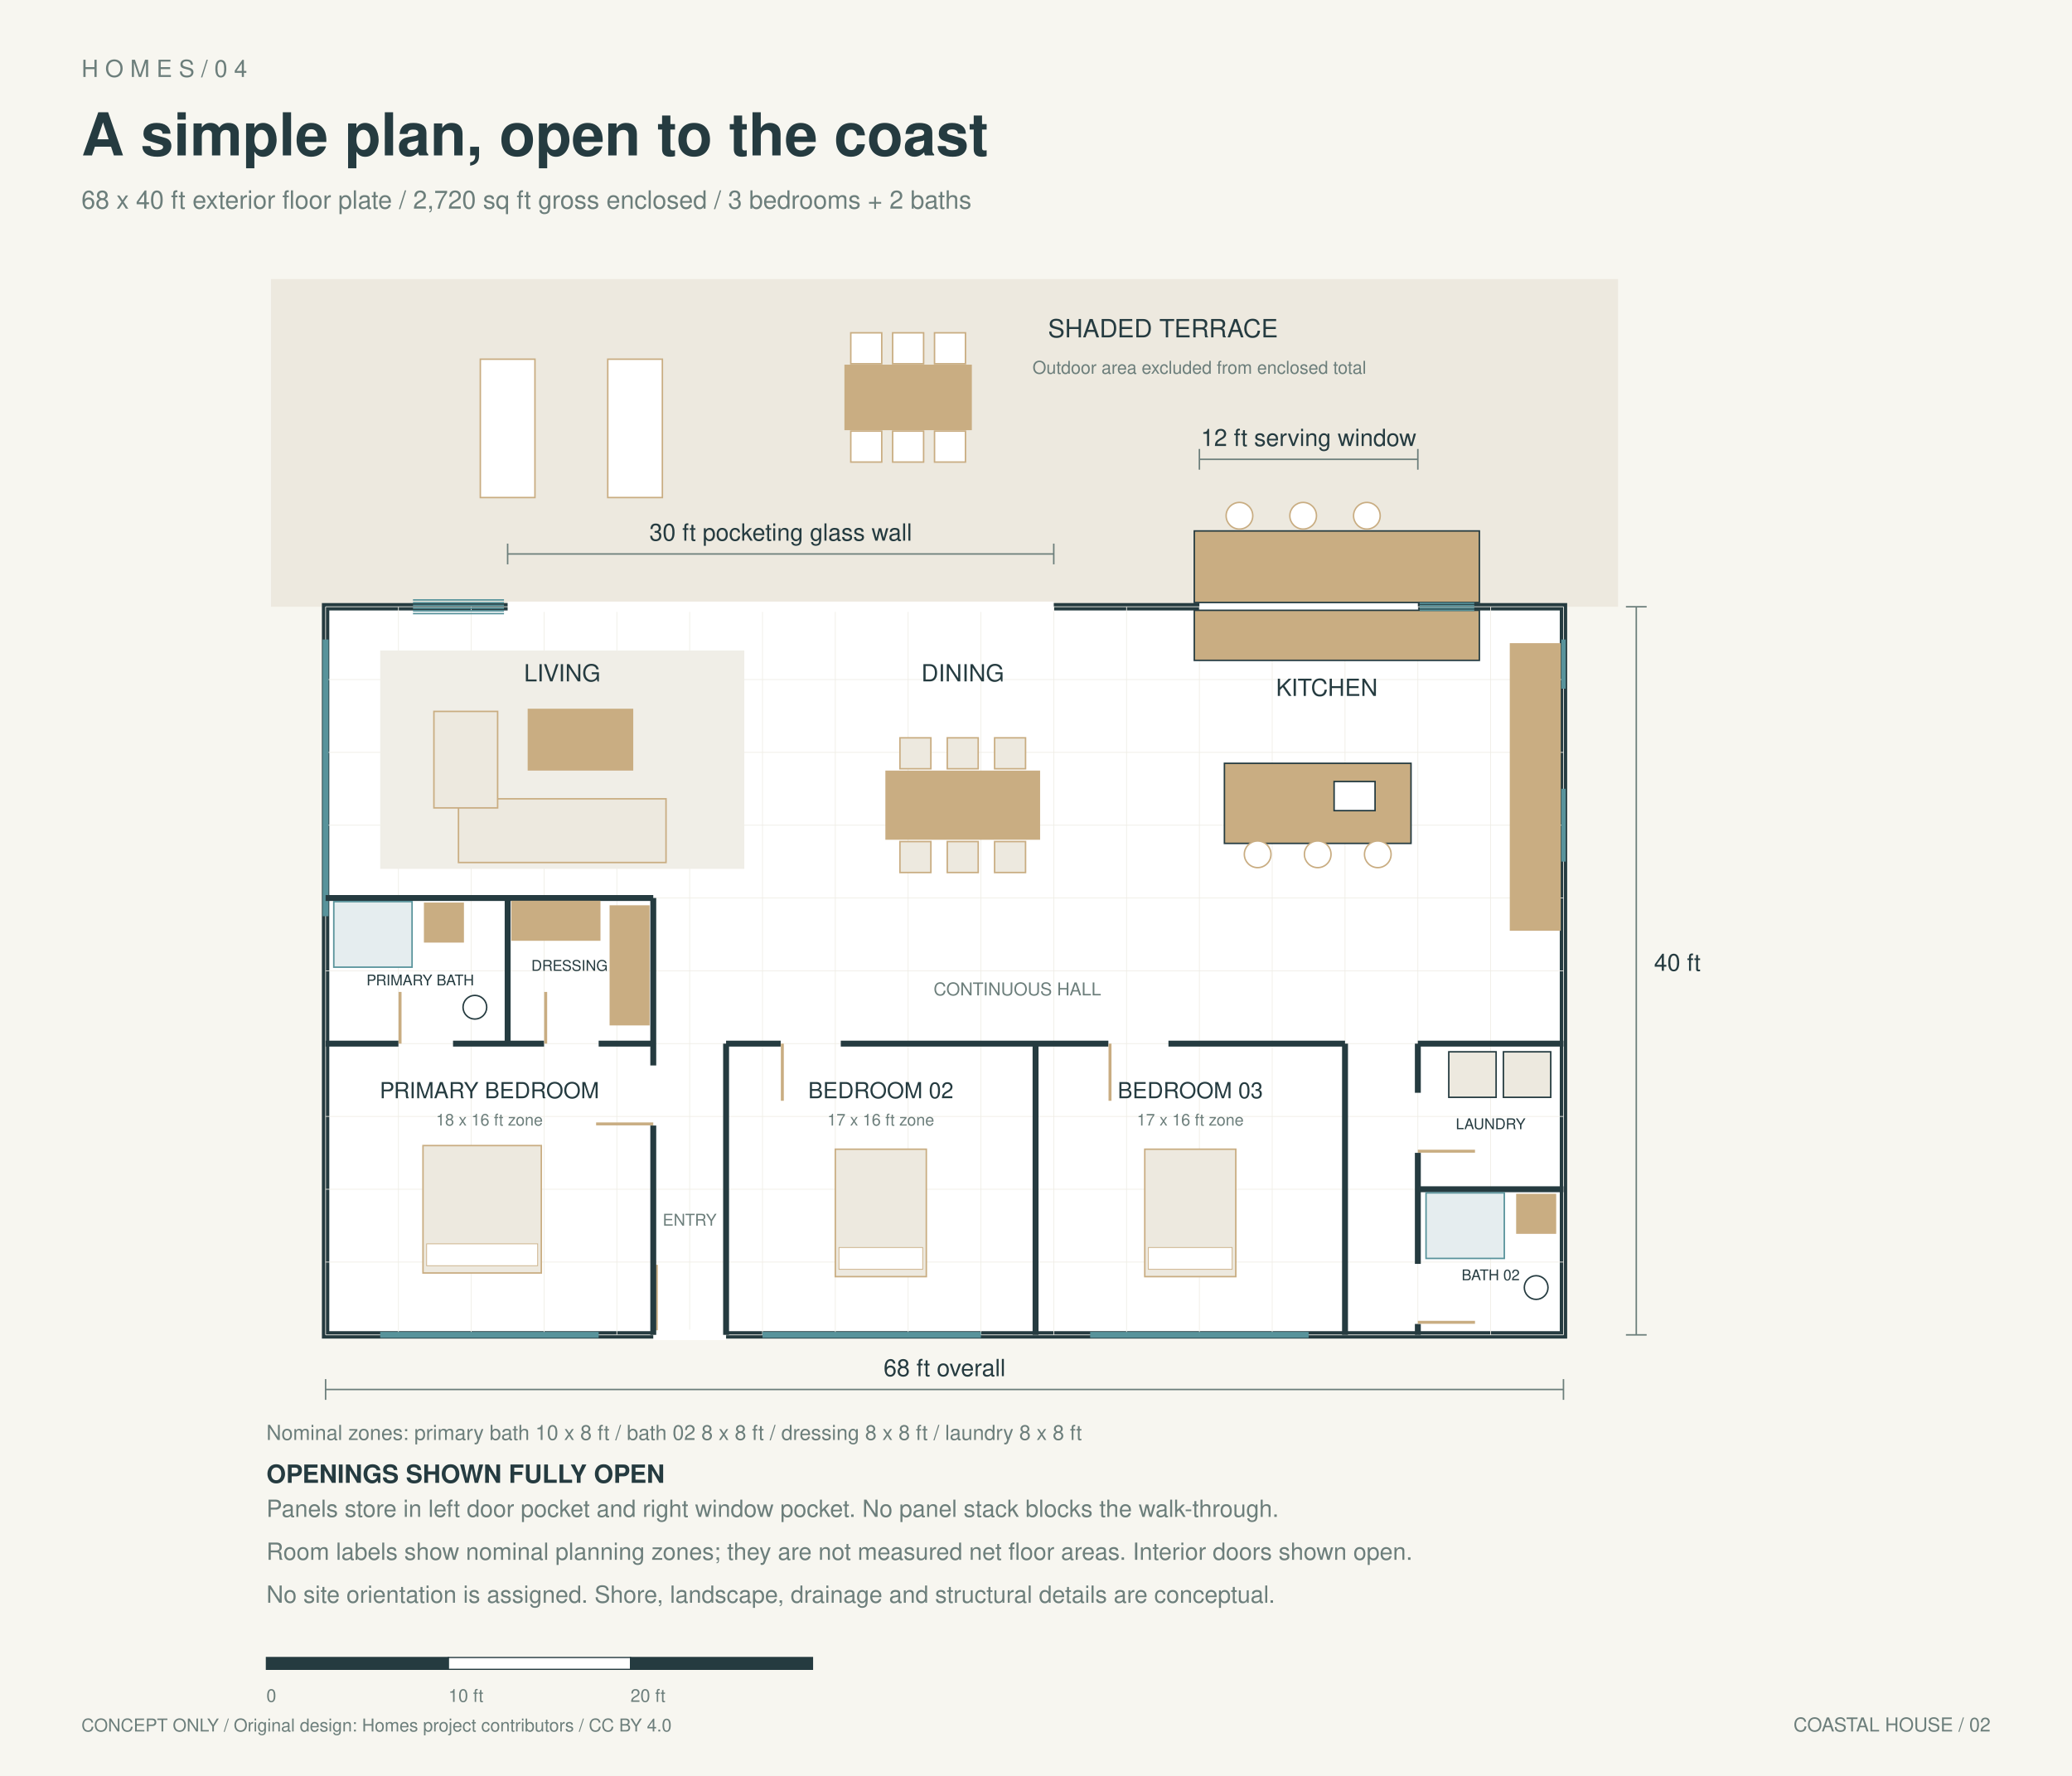
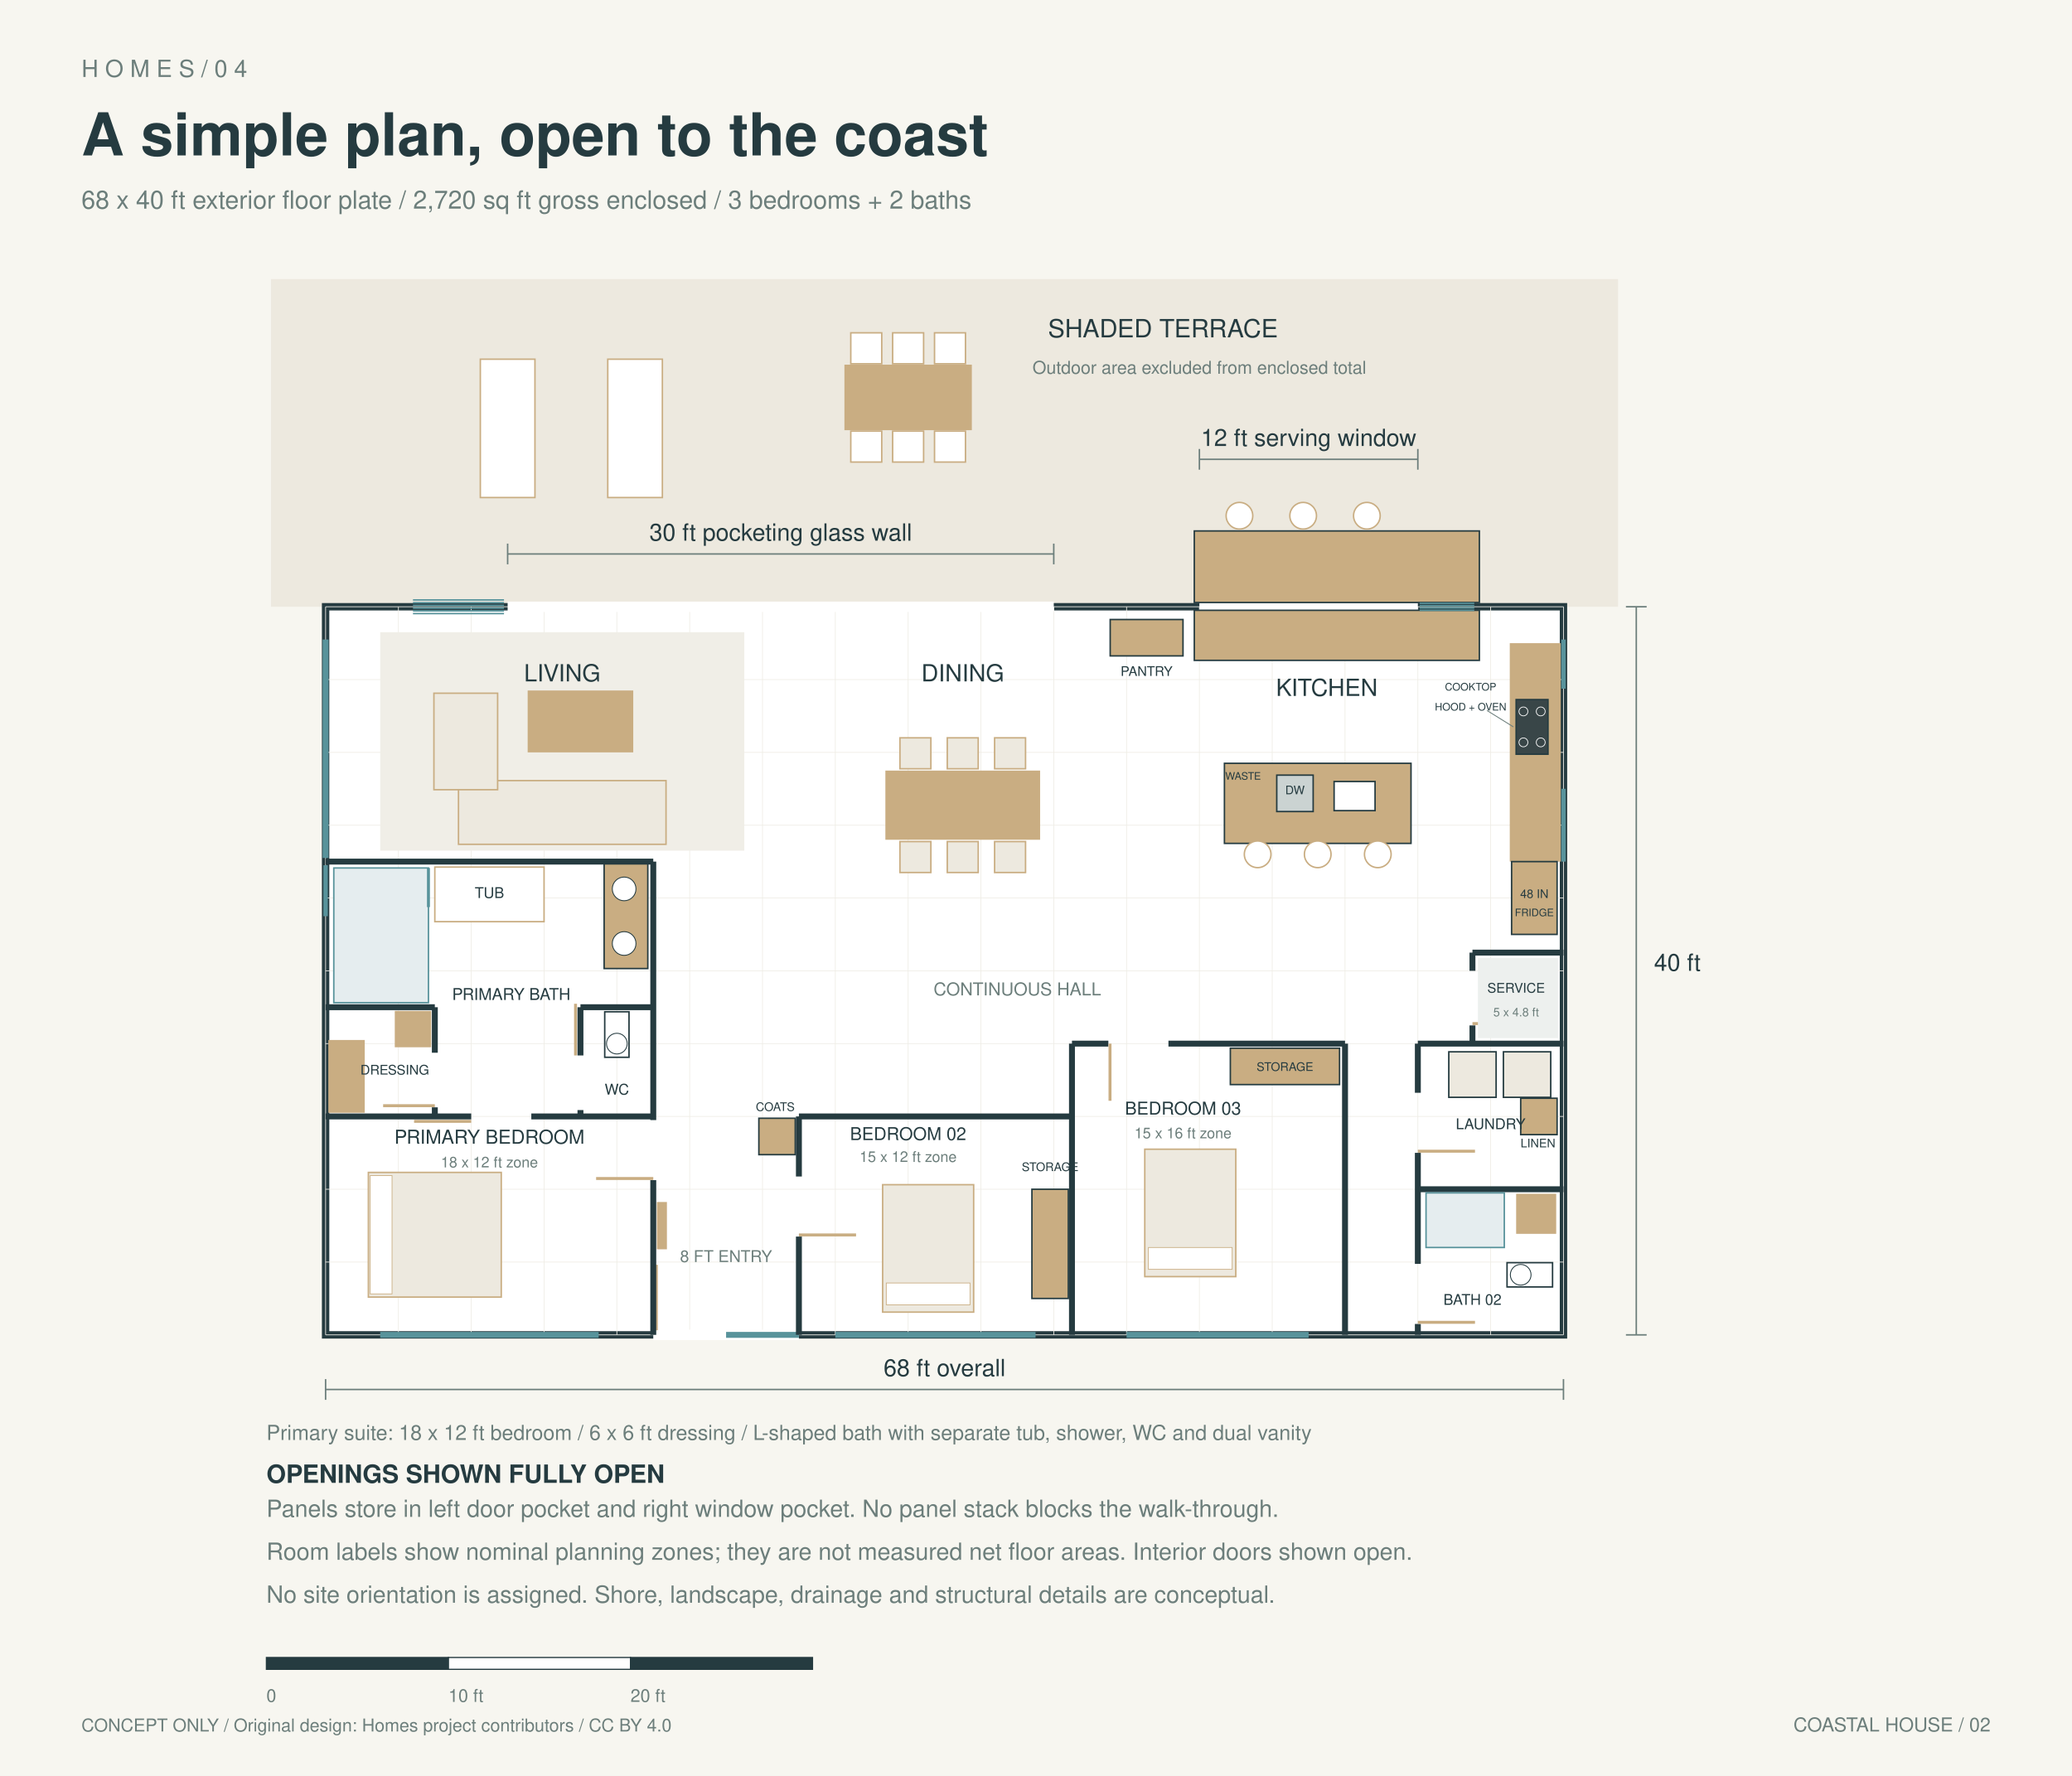
<svg xmlns="http://www.w3.org/2000/svg" width="1400" height="1200" viewBox="0 0 1400 1200">
  <rect x="0" y="0" width="1400" height="1200" fill="#f7f6f0" stroke="none" stroke-width="1" />
  <text x="55" y="52" font-family="Helvetica,Arial,sans-serif" font-size="16" fill="#6c7e7b" text-anchor="start" font-weight="400">H O M E S   /   0 4</text>
  <text x="55" y="105" font-family="Helvetica,Arial,sans-serif" font-size="40" fill="#253b40" text-anchor="start" font-weight="700">A simple plan, open to the coast</text>
  <text x="55" y="141" font-family="Helvetica,Arial,sans-serif" font-size="17" fill="#6c7e7b" text-anchor="start" font-weight="400">68 x 40 ft exterior floor plate  /  2,720 sq ft gross enclosed  /  3 bedrooms + 2 baths</text>
  <text x="1345" y="1170" font-family="Helvetica,Arial,sans-serif" font-size="13" fill="#6c7e7b" text-anchor="end" font-weight="400">COASTAL HOUSE   /   02</text>
  <text x="55" y="1170" font-family="Helvetica,Arial,sans-serif" font-size="12" fill="#6c7e7b" text-anchor="start" font-weight="400">CONCEPT ONLY  /  Original design: Homes project contributors  /  CC BY 4.0</text>
  <rect x="183.1" y="188.6" width="910.2" height="221.4" fill="#ede9df" stroke="none" stroke-width="1" />
  <rect x="220.0" y="410.0" width="836.4" height="492.0" fill="#ffffff" stroke="#253b40" stroke-width="5" />
  <line x1="220.0" y1="902.0" x2="220.0" y2="410.0" stroke="#efede6" stroke-width="0.5" />
  <line x1="269.2" y1="902.0" x2="269.2" y2="410.0" stroke="#efede6" stroke-width="0.5" />
  <line x1="318.4" y1="902.0" x2="318.4" y2="410.0" stroke="#efede6" stroke-width="0.5" />
  <line x1="367.6" y1="902.0" x2="367.6" y2="410.0" stroke="#efede6" stroke-width="0.5" />
  <line x1="416.8" y1="902.0" x2="416.8" y2="410.0" stroke="#efede6" stroke-width="0.5" />
  <line x1="466.0" y1="902.0" x2="466.0" y2="410.0" stroke="#efede6" stroke-width="0.5" />
  <line x1="515.2" y1="902.0" x2="515.2" y2="410.0" stroke="#efede6" stroke-width="0.5" />
  <line x1="564.4" y1="902.0" x2="564.4" y2="410.0" stroke="#efede6" stroke-width="0.5" />
  <line x1="613.6" y1="902.0" x2="613.6" y2="410.0" stroke="#efede6" stroke-width="0.5" />
  <line x1="662.8" y1="902.0" x2="662.8" y2="410.0" stroke="#efede6" stroke-width="0.5" />
  <line x1="712.0" y1="902.0" x2="712.0" y2="410.0" stroke="#efede6" stroke-width="0.5" />
  <line x1="761.2" y1="902.0" x2="761.2" y2="410.0" stroke="#efede6" stroke-width="0.5" />
  <line x1="810.4" y1="902.0" x2="810.4" y2="410.0" stroke="#efede6" stroke-width="0.5" />
  <line x1="859.6" y1="902.0" x2="859.6" y2="410.0" stroke="#efede6" stroke-width="0.5" />
  <line x1="908.8" y1="902.0" x2="908.8" y2="410.0" stroke="#efede6" stroke-width="0.5" />
  <line x1="958.0" y1="902.0" x2="958.0" y2="410.0" stroke="#efede6" stroke-width="0.5" />
  <line x1="1007.2" y1="902.0" x2="1007.2" y2="410.0" stroke="#efede6" stroke-width="0.5" />
  <line x1="1056.4" y1="902.0" x2="1056.4" y2="410.0" stroke="#efede6" stroke-width="0.5" />
  <line x1="220.0" y1="902.0" x2="1056.4" y2="902.0" stroke="#efede6" stroke-width="0.5" />
  <line x1="220.0" y1="852.8" x2="1056.4" y2="852.8" stroke="#efede6" stroke-width="0.5" />
  <line x1="220.0" y1="803.6" x2="1056.4" y2="803.6" stroke="#efede6" stroke-width="0.5" />
  <line x1="220.0" y1="754.4" x2="1056.4" y2="754.4" stroke="#efede6" stroke-width="0.5" />
  <line x1="220.0" y1="705.2" x2="1056.4" y2="705.2" stroke="#efede6" stroke-width="0.5" />
  <line x1="220.0" y1="656.0" x2="1056.4" y2="656.0" stroke="#efede6" stroke-width="0.5" />
  <line x1="220.0" y1="606.8" x2="1056.4" y2="606.8" stroke="#efede6" stroke-width="0.5" />
  <line x1="220.0" y1="557.6" x2="1056.4" y2="557.6" stroke="#efede6" stroke-width="0.5" />
  <line x1="220.0" y1="508.4" x2="1056.4" y2="508.4" stroke="#efede6" stroke-width="0.5" />
  <line x1="220.0" y1="459.2" x2="1056.4" y2="459.2" stroke="#efede6" stroke-width="0.5" />
  <line x1="220.0" y1="410.0" x2="1056.4" y2="410.0" stroke="#efede6" stroke-width="0.5" />
  <line x1="343.0" y1="410.0" x2="712.0" y2="410.0" stroke="#ffffff" stroke-width="7" />
  <line x1="810.4" y1="410.0" x2="958.0" y2="410.0" stroke="#ffffff" stroke-width="7" />
  <line x1="256.9" y1="902.0" x2="404.5" y2="902.0" stroke="#58939b" stroke-width="4" />
-   <line x1="515.2" y1="902.0" x2="662.8" y2="902.0" stroke="#58939b" stroke-width="4" />
-   <line x1="736.6" y1="902.0" x2="884.2" y2="902.0" stroke="#58939b" stroke-width="4" />
-   <line x1="441.4" y1="902.0" x2="490.6" y2="902.0" stroke="#ffffff" stroke-width="7" />
+   <line x1="564.4" y1="902.0" x2="699.7" y2="902.0" stroke="#58939b" stroke-width="4" />
+   <line x1="761.2" y1="902.0" x2="884.2" y2="902.0" stroke="#58939b" stroke-width="4" />
+   <line x1="441.4" y1="902.0" x2="539.8" y2="902.0" stroke="#ffffff" stroke-width="7" />
+   <line x1="490.6" y1="902.0" x2="539.8" y2="902.0" stroke="#58939b" stroke-width="4" />
  <line x1="442.999" y1="898.925" x2="442.999" y2="854.645" stroke="#c9ad82" stroke-width="3" />
-   <line x1="220.0" y1="619.1" x2="220.0" y2="432.14" stroke="#58939b" stroke-width="4" />
+   <line x1="220.0" y1="619.1" x2="220.0" y2="584.66" stroke="#58939b" stroke-width="3" />
+   <line x1="220.0" y1="579.74" x2="220.0" y2="432.14" stroke="#58939b" stroke-width="4" />
  <line x1="1056.4" y1="582.2" x2="1056.4" y2="533.0" stroke="#58939b" stroke-width="3" />
  <line x1="1056.4" y1="465.35" x2="1056.4" y2="432.14" stroke="#58939b" stroke-width="3" />
-   <line x1="441.4" y1="902.0" x2="441.4" y2="760.55" stroke="#253b40" stroke-width="4" />
-   <line x1="441.4" y1="759.443" x2="402.778" y2="759.443" stroke="#c9ad82" stroke-width="2" />
-   <line x1="441.4" y1="719.96" x2="441.4" y2="606.8" stroke="#253b40" stroke-width="4" />
-   <line x1="220.0" y1="705.2" x2="269.2" y2="705.2" stroke="#253b40" stroke-width="4" />
-   <line x1="270.307" y1="705.2" x2="270.307" y2="670.268" stroke="#c9ad82" stroke-width="2" />
-   <line x1="306.1" y1="705.2" x2="367.6" y2="705.2" stroke="#253b40" stroke-width="4" />
-   <line x1="368.707" y1="705.2" x2="368.707" y2="670.268" stroke="#c9ad82" stroke-width="2" />
-   <line x1="404.5" y1="705.2" x2="441.4" y2="705.2" stroke="#253b40" stroke-width="4" />
-   <line x1="343.0" y1="705.2" x2="343.0" y2="606.8" stroke="#253b40" stroke-width="4" />
-   <line x1="220.0" y1="606.8" x2="441.4" y2="606.8" stroke="#253b40" stroke-width="4" />
-   <line x1="490.6" y1="902.0" x2="490.6" y2="705.2" stroke="#253b40" stroke-width="4" />
-   <line x1="699.7" y1="902.0" x2="699.7" y2="705.2" stroke="#253b40" stroke-width="4" />
-   <line x1="490.6" y1="705.2" x2="527.5" y2="705.2" stroke="#253b40" stroke-width="4" />
-   <line x1="528.607" y1="705.2" x2="528.607" y2="743.822" stroke="#c9ad82" stroke-width="2" />
-   <line x1="568.09" y1="705.2" x2="748.9" y2="705.2" stroke="#253b40" stroke-width="4" />
+   <line x1="441.4" y1="902.0" x2="441.4" y2="797.45" stroke="#253b40" stroke-width="4" />
+   <line x1="441.4" y1="796.343" x2="402.778" y2="796.343" stroke="#c9ad82" stroke-width="2" />
+   <line x1="441.4" y1="756.86" x2="441.4" y2="582.2" stroke="#253b40" stroke-width="4" />
+   <line x1="220.0" y1="754.4" x2="318.4" y2="754.4" stroke="#253b40" stroke-width="4" />
+   <line x1="318.4" y1="757.721" x2="279.778" y2="757.721" stroke="#c9ad82" stroke-width="2" />
+   <line x1="358.99" y1="754.4" x2="441.4" y2="754.4" stroke="#253b40" stroke-width="4" />
+   <line x1="293.8" y1="754.4" x2="293.8" y2="748.25" stroke="#253b40" stroke-width="4" />
+   <line x1="293.8" y1="747.143" x2="258.868" y2="747.143" stroke="#c9ad82" stroke-width="2" />
+   <line x1="293.8" y1="711.35" x2="293.8" y2="680.6" stroke="#253b40" stroke-width="4" />
+   <line x1="220.0" y1="680.6" x2="293.8" y2="680.6" stroke="#253b40" stroke-width="4" />
+   <line x1="392.2" y1="754.4" x2="392.2" y2="750.095" stroke="#253b40" stroke-width="4" />
+   <line x1="388.879" y1="713.195" x2="388.879" y2="678.263" stroke="#c9ad82" stroke-width="2" />
+   <line x1="392.2" y1="713.195" x2="392.2" y2="680.6" stroke="#253b40" stroke-width="4" />
+   <line x1="392.2" y1="680.6" x2="441.4" y2="680.6" stroke="#253b40" stroke-width="4" />
+   <line x1="220.0" y1="582.2" x2="441.4" y2="582.2" stroke="#253b40" stroke-width="4" />
+   <line x1="539.8" y1="902.0" x2="539.8" y2="835.58" stroke="#253b40" stroke-width="4" />
+   <line x1="539.8" y1="834.473" x2="578.422" y2="834.473" stroke="#c9ad82" stroke-width="2" />
+   <line x1="539.8" y1="794.99" x2="539.8" y2="754.4" stroke="#253b40" stroke-width="4" />
+   <line x1="724.3" y1="902.0" x2="724.3" y2="705.2" stroke="#253b40" stroke-width="4" />
+   <line x1="539.8" y1="754.4" x2="724.3" y2="754.4" stroke="#253b40" stroke-width="4" />
+   <line x1="724.3" y1="705.2" x2="748.9" y2="705.2" stroke="#253b40" stroke-width="4" />
  <line x1="750.007" y1="705.2" x2="750.007" y2="743.822" stroke="#c9ad82" stroke-width="2" />
  <line x1="789.49" y1="705.2" x2="908.8" y2="705.2" stroke="#253b40" stroke-width="4" />
  <line x1="908.8" y1="902.0" x2="908.8" y2="705.2" stroke="#253b40" stroke-width="4" />
  <line x1="958.0" y1="902.0" x2="958.0" y2="894.62" stroke="#253b40" stroke-width="4" />
  <line x1="958.0" y1="893.513" x2="996.622" y2="893.513" stroke="#c9ad82" stroke-width="2" />
  <line x1="958.0" y1="854.03" x2="958.0" y2="779.0" stroke="#253b40" stroke-width="4" />
  <line x1="958.0" y1="777.893" x2="996.622" y2="777.893" stroke="#c9ad82" stroke-width="2" />
  <line x1="958.0" y1="738.41" x2="958.0" y2="705.2" stroke="#253b40" stroke-width="4" />
  <line x1="958.0" y1="803.6" x2="1056.4" y2="803.6" stroke="#253b40" stroke-width="4" />
  <line x1="958.0" y1="705.2" x2="1056.4" y2="705.2" stroke="#253b40" stroke-width="4" />
-   <text x="330.7" y="742.1" font-family="Helvetica,Arial,sans-serif" font-size="15" fill="#253b40" text-anchor="middle" font-weight="400">PRIMARY BEDROOM</text>
-   <text x="330.7" y="760.55" font-family="Helvetica,Arial,sans-serif" font-size="11" fill="#6c7e7b" text-anchor="middle" font-weight="400">18 x 16 ft zone</text>
-   <text x="595.15" y="742.1" font-family="Helvetica,Arial,sans-serif" font-size="15" fill="#253b40" text-anchor="middle" font-weight="400">BEDROOM 02</text>
-   <text x="595.15" y="760.55" font-family="Helvetica,Arial,sans-serif" font-size="11" fill="#6c7e7b" text-anchor="middle" font-weight="400">17 x 16 ft zone</text>
-   <text x="804.25" y="742.1" font-family="Helvetica,Arial,sans-serif" font-size="15" fill="#253b40" text-anchor="middle" font-weight="400">BEDROOM 03</text>
-   <text x="804.25" y="760.55" font-family="Helvetica,Arial,sans-serif" font-size="11" fill="#6c7e7b" text-anchor="middle" font-weight="400">17 x 16 ft zone</text>
-   <rect x="285.805" y="774.08" width="79.95" height="86.1" fill="#ede9df" stroke="#c9ad82" stroke-width="1" />
-   <rect x="288.265" y="840.5" width="75.03" height="14.76" fill="#ffffff" stroke="#c9ad82" stroke-width="0.5" />
-   <rect x="564.4" y="776.54" width="61.5" height="86.1" fill="#ede9df" stroke="#c9ad82" stroke-width="1" />
-   <rect x="566.86" y="842.96" width="56.58" height="14.76" fill="#ffffff" stroke="#c9ad82" stroke-width="0.5" />
+   <line x1="994.9" y1="705.2" x2="994.9" y2="692.9" stroke="#253b40" stroke-width="4" />
+   <line x1="994.9" y1="656.0" x2="994.9" y2="643.7" stroke="#253b40" stroke-width="4" />
+   <line x1="994.9" y1="643.7" x2="1056.4" y2="643.7" stroke="#253b40" stroke-width="4" />
+   <line x1="994.9" y1="691.67" x2="1029.34" y2="691.67" stroke="#c9ad82" stroke-width="2" />
+   <rect x="998.59" y="647.39" width="54.12" height="54.12" fill="#edf0ee" stroke="none" stroke-width="1" />
+   <text x="1024.42" y="670.76" font-family="Helvetica,Arial,sans-serif" font-size="9" fill="#253b40" text-anchor="middle" font-weight="400">SERVICE</text>
+   <text x="1024.42" y="686.75" font-family="Helvetica,Arial,sans-serif" font-size="8" fill="#6c7e7b" text-anchor="middle" font-weight="400">5 x 4.8 ft</text>
+   <rect x="248.905" y="792.222" width="89.79" height="84.255" fill="#ede9df" stroke="#c9ad82" stroke-width="1" />
+   <rect x="250.135" y="794.375" width="14.76" height="79.95" fill="#ffffff" stroke="#c9ad82" stroke-width="0.5" />
+   <rect x="596.38" y="800.525" width="61.5" height="86.1" fill="#ede9df" stroke="#c9ad82" stroke-width="1" />
+   <rect x="598.84" y="866.945" width="56.58" height="14.76" fill="#ffffff" stroke="#c9ad82" stroke-width="0.5" />
  <rect x="773.5" y="776.54" width="61.5" height="86.1" fill="#ede9df" stroke="#c9ad82" stroke-width="1" />
  <rect x="775.96" y="842.96" width="56.58" height="14.76" fill="#ffffff" stroke="#c9ad82" stroke-width="0.5" />
-   <rect x="411.88" y="611.72" width="27.06" height="81.18" fill="#c9ad82" stroke="none" stroke-width="1" />
-   <rect x="345.46" y="608.645" width="60.27" height="27.06" fill="#c9ad82" stroke="none" stroke-width="1" />
-   <rect x="225.535" y="609.26" width="52.89" height="44.28" fill="#e5edef" stroke="#58939b" stroke-width="1" />
-   <rect x="286.42" y="609.875" width="27.06" height="27.06" fill="#c9ad82" stroke="none" stroke-width="1" />
-   <circle cx="320.86" cy="680.6" r="8" fill="#ffffff" stroke="#253b40" stroke-width="1" />
-   <rect x="963.535" y="806.06" width="52.89" height="44.28" fill="#e5edef" stroke="#58939b" stroke-width="1" />
+   <rect x="697.24" y="803.6" width="24.6" height="73.8" fill="#c9ad82" stroke="#253b40" stroke-width="1" />
+   <rect x="831.31" y="708.275" width="73.8" height="24.6" fill="#c9ad82" stroke="#253b40" stroke-width="1" />
+   <text x="709.54" y="791.3" font-family="Helvetica,Arial,sans-serif" font-size="8" fill="#253b40" text-anchor="middle" font-weight="400">STORAGE</text>
+   <text x="868.21" y="723.65" font-family="Helvetica,Arial,sans-serif" font-size="8" fill="#253b40" text-anchor="middle" font-weight="400">STORAGE</text>
+   <text x="613.6" y="770.39" font-family="Helvetica,Arial,sans-serif" font-size="12" fill="#253b40" text-anchor="middle" font-weight="400">BEDROOM 02</text>
+   <text x="613.6" y="785.15" font-family="Helvetica,Arial,sans-serif" font-size="10" fill="#6c7e7b" text-anchor="middle" font-weight="400">15 x 12 ft zone</text>
+   <text x="799.33" y="753.17" font-family="Helvetica,Arial,sans-serif" font-size="12" fill="#253b40" text-anchor="middle" font-weight="400">BEDROOM 03</text>
+   <text x="799.33" y="769.16" font-family="Helvetica,Arial,sans-serif" font-size="10" fill="#6c7e7b" text-anchor="middle" font-weight="400">15 x 16 ft zone</text>
+   <rect x="512.74" y="755.63" width="24.6" height="24.6" fill="#c9ad82" stroke="#253b40" stroke-width="1" />
+   <text x="523.81" y="750.71" font-family="Helvetica,Arial,sans-serif" font-size="8" fill="#253b40" text-anchor="middle" font-weight="400">COATS</text>
+   <rect x="1027.495" y="742.1" width="24.6" height="24.6" fill="#c9ad82" stroke="#253b40" stroke-width="1" />
+   <text x="1039.18" y="775.31" font-family="Helvetica,Arial,sans-serif" font-size="8" fill="#253b40" text-anchor="middle" font-weight="400">LINEN</text>
+   <rect x="443.86" y="812.21" width="6.765" height="31.98" fill="#c9ad82" stroke="none" stroke-width="1" />
+   <rect x="221.845" y="702.74" width="24.6" height="49.2" fill="#c9ad82" stroke="none" stroke-width="1" />
+   <rect x="266.74" y="683.06" width="24.6" height="24.6" fill="#c9ad82" stroke="none" stroke-width="1" />
+   <rect x="225.535" y="586.505" width="63.96" height="91.02" fill="#e5edef" stroke="#58939b" stroke-width="1" />
+   <line x1="289.495" y1="612.95" x2="289.495" y2="586.505" stroke="#58939b" stroke-width="2" />
+   <rect x="293.8" y="585.89" width="73.8" height="36.9" fill="#ffffff" stroke="#c9ad82" stroke-width="1" />
+   <text x="330.7" y="606.8" font-family="Helvetica,Arial,sans-serif" font-size="10" fill="#253b40" text-anchor="middle" font-weight="400">TUB</text>
+   <rect x="408.19" y="583.737" width="29.52" height="70.725" fill="#c9ad82" stroke="#253b40" stroke-width="1" />
+   <circle cx="421.72" cy="637.55" r="8" fill="#ffffff" stroke="#253b40" stroke-width="0.6" />
+   <circle cx="421.72" cy="600.65" r="8" fill="#ffffff" stroke="#253b40" stroke-width="0.6" />
+   <rect x="408.596" y="683.675" width="16.408" height="30.75" fill="#ffffff" stroke="#253b40" stroke-width="1" />
+   <circle cx="416.8" cy="705.2" r="7" fill="#ffffff" stroke="#253b40" stroke-width="0.6" />
+   <rect x="963.535" y="806.06" width="52.89" height="36.9" fill="#e5edef" stroke="#58939b" stroke-width="1" />
  <rect x="1024.42" y="806.675" width="27.06" height="27.06" fill="#c9ad82" stroke="none" stroke-width="1" />
-   <circle cx="1037.95" cy="870.02" r="8" fill="#ffffff" stroke="#253b40" stroke-width="1" />
+   <rect x="1018.27" y="853.206" width="30.75" height="16.408" fill="#ffffff" stroke="#253b40" stroke-width="1" />
+   <circle cx="1027.495" cy="861.41" r="7" fill="#ffffff" stroke="#253b40" stroke-width="0.6" />
  <rect x="978.91" y="710.735" width="31.98" height="30.75" fill="#ede9df" stroke="#253b40" stroke-width="1" />
  <rect x="1015.81" y="710.735" width="31.98" height="30.75" fill="#ede9df" stroke="#253b40" stroke-width="1" />
-   <rect x="256.9" y="439.52" width="246.0" height="147.6" fill="#f0eee7" stroke="none" stroke-width="1" />
-   <rect x="309.79" y="539.765" width="140.22" height="43.05" fill="#ede9df" stroke="#c9ad82" stroke-width="1" />
-   <rect x="293.185" y="480.725" width="43.05" height="65.19" fill="#ede9df" stroke="#c9ad82" stroke-width="1" />
-   <rect x="356.53" y="478.88" width="71.34" height="41.82" fill="#c9ad82" stroke="none" stroke-width="1" />
+   <rect x="256.9" y="427.22" width="246.0" height="147.6" fill="#f0eee7" stroke="none" stroke-width="1" />
+   <rect x="309.79" y="527.465" width="140.22" height="43.05" fill="#ede9df" stroke="#c9ad82" stroke-width="1" />
+   <rect x="293.185" y="468.425" width="43.05" height="65.19" fill="#ede9df" stroke="#c9ad82" stroke-width="1" />
+   <rect x="356.53" y="466.58" width="71.34" height="41.82" fill="#c9ad82" stroke="none" stroke-width="1" />
  <rect x="598.225" y="520.7" width="104.55" height="46.74" fill="#c9ad82" stroke="none" stroke-width="1" />
  <rect x="608.065" y="568.67" width="20.91" height="20.91" fill="#ede9df" stroke="#c9ad82" stroke-width="1" />
  <rect x="608.065" y="498.56" width="20.91" height="20.91" fill="#ede9df" stroke="#c9ad82" stroke-width="1" />
  <rect x="640.045" y="568.67" width="20.91" height="20.91" fill="#ede9df" stroke="#c9ad82" stroke-width="1" />
  <rect x="640.045" y="498.56" width="20.91" height="20.91" fill="#ede9df" stroke="#c9ad82" stroke-width="1" />
  <rect x="672.025" y="568.67" width="20.91" height="20.91" fill="#ede9df" stroke="#c9ad82" stroke-width="1" />
  <rect x="672.025" y="498.56" width="20.91" height="20.91" fill="#ede9df" stroke="#c9ad82" stroke-width="1" />
  <rect x="827.312" y="515.78" width="126.075" height="54.12" fill="#c9ad82" stroke="#253b40" stroke-width="1" />
+   <text x="839.92" y="526.85" font-family="Helvetica,Arial,sans-serif" font-size="7" fill="#253b40" text-anchor="middle" font-weight="400">WASTE</text>
  <rect x="901.42" y="528.08" width="27.675" height="19.68" fill="#ffffff" stroke="#253b40" stroke-width="1" />
-   <rect x="1020.115" y="434.6" width="34.44" height="194.34" fill="#c9ad82" stroke="none" stroke-width="1" />
+   <rect x="1020.115" y="434.6" width="34.44" height="147.6" fill="#c9ad82" stroke="none" stroke-width="1" />
+   <rect x="1021.345" y="582.2" width="30.75" height="49.2" fill="#c9ad82" stroke="#253b40" stroke-width="1" />
+   <text x="1036.72" y="606.8" font-family="Helvetica,Arial,sans-serif" font-size="8" fill="#253b40" text-anchor="middle" font-weight="400">48 IN</text>
+   <text x="1036.72" y="619.1" font-family="Helvetica,Arial,sans-serif" font-size="7" fill="#253b40" text-anchor="middle" font-weight="400">FRIDGE</text>
+   <rect x="1024.42" y="472.73" width="21.525" height="36.9" fill="#394648" stroke="#253b40" stroke-width="1" />
+   <circle cx="1029.34" cy="501.635" r="3" fill="#394648" stroke="#ffffff" stroke-width="0.5" />
+   <circle cx="1029.34" cy="480.725" r="3" fill="#394648" stroke="#ffffff" stroke-width="0.5" />
+   <circle cx="1041.025" cy="501.635" r="3" fill="#394648" stroke="#ffffff" stroke-width="0.5" />
+   <circle cx="1041.025" cy="480.725" r="3" fill="#394648" stroke="#ffffff" stroke-width="0.5" />
+   <text x="993.67" y="466.58" font-family="Helvetica,Arial,sans-serif" font-size="7" fill="#253b40" text-anchor="middle" font-weight="400">COOKTOP</text>
+   <text x="993.67" y="480.11" font-family="Helvetica,Arial,sans-serif" font-size="7" fill="#253b40" text-anchor="middle" font-weight="400">HOOD + OVEN</text>
+   <line x1="1004.74" y1="480.11" x2="1022.575" y2="491.18" stroke="#6c7e7b" stroke-width="0.6" />
+   <rect x="862.675" y="523.775" width="24.6" height="24.6" fill="#cbd3d2" stroke="#253b40" stroke-width="1" />
+   <text x="874.975" y="536.69" font-family="Helvetica,Arial,sans-serif" font-size="8" fill="#253b40" text-anchor="middle" font-weight="400">DW</text>
+   <rect x="750.13" y="418.61" width="49.2" height="24.6" fill="#c9ad82" stroke="#253b40" stroke-width="1" />
+   <text x="774.73" y="456.74" font-family="Helvetica,Arial,sans-serif" font-size="9" fill="#253b40" text-anchor="middle" font-weight="400">PANTRY</text>
  <rect x="806.956" y="412.398" width="192.618" height="33.825" fill="#c9ad82" stroke="#253b40" stroke-width="1" />
  <rect x="806.956" y="358.77" width="192.618" height="48.339" fill="#c9ad82" stroke="#253b40" stroke-width="1" />
  <line x1="279.04" y1="414.612" x2="340.54" y2="414.612" stroke="#58939b" stroke-width="1" />
  <line x1="279.04" y1="412.767" x2="340.54" y2="412.767" stroke="#58939b" stroke-width="1" />
  <line x1="279.04" y1="410.923" x2="340.54" y2="410.923" stroke="#58939b" stroke-width="1" />
  <line x1="279.04" y1="409.077" x2="340.54" y2="409.077" stroke="#58939b" stroke-width="1" />
  <line x1="279.04" y1="407.232" x2="340.54" y2="407.232" stroke="#58939b" stroke-width="1" />
  <line x1="279.04" y1="405.387" x2="340.54" y2="405.387" stroke="#58939b" stroke-width="1" />
  <line x1="959.23" y1="412.398" x2="996.13" y2="412.398" stroke="#58939b" stroke-width="1" />
  <line x1="959.23" y1="410.799" x2="996.13" y2="410.799" stroke="#58939b" stroke-width="1" />
  <line x1="959.23" y1="409.2" x2="996.13" y2="409.2" stroke="#58939b" stroke-width="1" />
  <line x1="959.23" y1="407.601" x2="996.13" y2="407.601" stroke="#58939b" stroke-width="1" />
  <circle cx="837.46" cy="348.5" r="9" fill="#ffffff" stroke="#c9ad82" stroke-width="1" />
  <circle cx="880.51" cy="348.5" r="9" fill="#ffffff" stroke="#c9ad82" stroke-width="1" />
  <circle cx="923.56" cy="348.5" r="9" fill="#ffffff" stroke="#c9ad82" stroke-width="1" />
  <circle cx="849.76" cy="577.28" r="9" fill="#ffffff" stroke="#c9ad82" stroke-width="1" />
  <circle cx="890.35" cy="577.28" r="9" fill="#ffffff" stroke="#c9ad82" stroke-width="1" />
  <circle cx="930.94" cy="577.28" r="9" fill="#ffffff" stroke="#c9ad82" stroke-width="1" />
  <rect x="324.55" y="242.72" width="36.9" height="93.48" fill="#ffffff" stroke="#c9ad82" stroke-width="1" />
  <rect x="410.65" y="242.72" width="36.9" height="93.48" fill="#ffffff" stroke="#c9ad82" stroke-width="1" />
  <rect x="570.55" y="246.41" width="86.1" height="44.28" fill="#c9ad82" stroke="none" stroke-width="1" />
  <rect x="574.855" y="291.305" width="20.91" height="20.91" fill="#ffffff" stroke="#c9ad82" stroke-width="1" />
  <rect x="574.855" y="224.885" width="20.91" height="20.91" fill="#ffffff" stroke="#c9ad82" stroke-width="1" />
  <rect x="603.145" y="291.305" width="20.91" height="20.91" fill="#ffffff" stroke="#c9ad82" stroke-width="1" />
  <rect x="603.145" y="224.885" width="20.91" height="20.91" fill="#ffffff" stroke="#c9ad82" stroke-width="1" />
  <rect x="631.435" y="291.305" width="20.91" height="20.91" fill="#ffffff" stroke="#c9ad82" stroke-width="1" />
  <rect x="631.435" y="224.885" width="20.91" height="20.91" fill="#ffffff" stroke="#c9ad82" stroke-width="1" />
-   <text x="283.96" y="665.84" font-family="Helvetica,Arial,sans-serif" font-size="10" fill="#253b40" text-anchor="middle" font-weight="400">PRIMARY BATH</text>
-   <text x="384.82" y="656.0" font-family="Helvetica,Arial,sans-serif" font-size="10" fill="#253b40" text-anchor="middle" font-weight="400">DRESSING</text>
-   <text x="1007.2" y="865.1" font-family="Helvetica,Arial,sans-serif" font-size="10" fill="#253b40" text-anchor="middle" font-weight="400">BATH 02</text>
+   <text x="345.46" y="675.68" font-family="Helvetica,Arial,sans-serif" font-size="11" fill="#253b40" text-anchor="middle" font-weight="400">PRIMARY BATH</text>
+   <text x="266.74" y="726.11" font-family="Helvetica,Arial,sans-serif" font-size="9" fill="#253b40" text-anchor="middle" font-weight="400">DRESSING</text>
+   <text x="416.8" y="739.64" font-family="Helvetica,Arial,sans-serif" font-size="10" fill="#253b40" text-anchor="middle" font-weight="400">WC</text>
+   <text x="330.7" y="772.85" font-family="Helvetica,Arial,sans-serif" font-size="13" fill="#253b40" text-anchor="middle" font-weight="400">PRIMARY BEDROOM</text>
+   <text x="330.7" y="788.84" font-family="Helvetica,Arial,sans-serif" font-size="10" fill="#6c7e7b" text-anchor="middle" font-weight="400">18 x 12 ft zone</text>
+   <text x="994.9" y="881.705" font-family="Helvetica,Arial,sans-serif" font-size="10" fill="#253b40" text-anchor="middle" font-weight="400">BATH 02</text>
  <text x="1007.2" y="763.01" font-family="Helvetica,Arial,sans-serif" font-size="10" fill="#253b40" text-anchor="middle" font-weight="400">LAUNDRY</text>
  <text x="379.9" y="460.43" font-family="Helvetica,Arial,sans-serif" font-size="16" fill="#253b40" text-anchor="middle" font-weight="400">LIVING</text>
  <text x="650.5" y="460.43" font-family="Helvetica,Arial,sans-serif" font-size="16" fill="#253b40" text-anchor="middle" font-weight="400">DINING</text>
  <text x="896.5" y="470.27" font-family="Helvetica,Arial,sans-serif" font-size="16" fill="#253b40" text-anchor="middle" font-weight="400">KITCHEN</text>
  <text x="687.4" y="672.605" font-family="Helvetica,Arial,sans-serif" font-size="12" fill="#6c7e7b" text-anchor="middle" font-weight="400">CONTINUOUS HALL</text>
-   <text x="466.0" y="828.2" font-family="Helvetica,Arial,sans-serif" font-size="11" fill="#6c7e7b" text-anchor="middle" font-weight="400">ENTRY</text>
+   <text x="490.6" y="852.8" font-family="Helvetica,Arial,sans-serif" font-size="11" fill="#6c7e7b" text-anchor="middle" font-weight="400">8 FT ENTRY</text>
  <text x="785.8" y="227.96" font-family="Helvetica,Arial,sans-serif" font-size="17" fill="#253b40" text-anchor="middle" font-weight="400">SHADED TERRACE</text>
  <text x="810.4" y="252.56" font-family="Helvetica,Arial,sans-serif" font-size="12" fill="#6c7e7b" text-anchor="middle" font-weight="400">Outdoor area excluded from enclosed total</text>
  <line x1="343.0" y1="374.33" x2="712.0" y2="374.33" stroke="#6c7e7b" stroke-width="1" />
  <line x1="343.0" y1="367.33" x2="343.0" y2="381.33" stroke="#6c7e7b" stroke-width="1" />
  <line x1="712.0" y1="367.33" x2="712.0" y2="381.33" stroke="#6c7e7b" stroke-width="1" />
  <text x="527.5" y="365.33" font-family="Helvetica,Arial,sans-serif" font-size="16" fill="#253b40" text-anchor="middle" font-weight="400">30 ft pocketing glass wall</text>
  <line x1="810.4" y1="310.37" x2="958.0" y2="310.37" stroke="#6c7e7b" stroke-width="1" />
  <line x1="810.4" y1="303.37" x2="810.4" y2="317.37" stroke="#6c7e7b" stroke-width="1" />
  <line x1="958.0" y1="303.37" x2="958.0" y2="317.37" stroke="#6c7e7b" stroke-width="1" />
  <text x="884.2" y="301.37" font-family="Helvetica,Arial,sans-serif" font-size="16" fill="#253b40" text-anchor="middle" font-weight="400">12 ft serving window</text>
  <line x1="220.0" y1="938.9" x2="1056.4" y2="938.9" stroke="#6c7e7b" stroke-width="1" />
  <line x1="220.0" y1="931.9" x2="220.0" y2="945.9" stroke="#6c7e7b" stroke-width="1" />
  <line x1="1056.4" y1="931.9" x2="1056.4" y2="945.9" stroke="#6c7e7b" stroke-width="1" />
  <text x="638.2" y="929.9" font-family="Helvetica,Arial,sans-serif" font-size="16" fill="#253b40" text-anchor="middle" font-weight="400">68 ft overall</text>
  <line x1="1105.6" y1="902.0" x2="1105.6" y2="410.0" stroke="#6c7e7b" stroke-width="1" />
  <line x1="1098.6" y1="902.0" x2="1112.6" y2="902.0" stroke="#6c7e7b" stroke-width="1" />
  <line x1="1098.6" y1="410.0" x2="1112.6" y2="410.0" stroke="#6c7e7b" stroke-width="1" />
  <text x="1117.6" y="656.0" font-family="Helvetica,Arial,sans-serif" font-size="16" fill="#253b40" text-anchor="start" font-weight="400">40 ft</text>
-   <text x="180" y="973" font-family="Helvetica,Arial,sans-serif" font-size="14" fill="#6c7e7b" text-anchor="start" font-weight="400">Nominal zones: primary bath 10 x 8 ft / bath 02 8 x 8 ft / dressing 8 x 8 ft / laundry 8 x 8 ft</text>
+   <text x="180" y="973" font-family="Helvetica,Arial,sans-serif" font-size="14" fill="#6c7e7b" text-anchor="start" font-weight="400">Primary suite: 18 x 12 ft bedroom / 6 x 6 ft dressing / L-shaped bath with separate tub, shower, WC and dual vanity</text>
  <text x="180" y="1002" font-family="Helvetica,Arial,sans-serif" font-size="17" fill="#253b40" text-anchor="start" font-weight="700">OPENINGS SHOWN FULLY OPEN</text>
  <text x="180" y="1025" font-family="Helvetica,Arial,sans-serif" font-size="16" fill="#6c7e7b" text-anchor="start" font-weight="400">Panels store in left door pocket and right window pocket. No panel stack blocks the walk-through.</text>
  <text x="180" y="1054" font-family="Helvetica,Arial,sans-serif" font-size="16" fill="#6c7e7b" text-anchor="start" font-weight="400">Room labels show nominal planning zones; they are not measured net floor areas. Interior doors shown open.</text>
  <text x="180" y="1083" font-family="Helvetica,Arial,sans-serif" font-size="16" fill="#6c7e7b" text-anchor="start" font-weight="400">No site orientation is assigned. Shore, landscape, drainage and structural details are conceptual.</text>
  <rect x="180.0" y="1120" width="123.0" height="8" fill="#253b40" stroke="#253b40" stroke-width="0.8" />
  <rect x="303.0" y="1120" width="123.0" height="8" fill="#ffffff" stroke="#253b40" stroke-width="0.8" />
  <rect x="426.0" y="1120" width="123.0" height="8" fill="#253b40" stroke="#253b40" stroke-width="0.8" />
  <text x="180" y="1150" font-family="Helvetica,Arial,sans-serif" font-size="12" fill="#6c7e7b" text-anchor="start" font-weight="400">0</text>
  <text x="303.0" y="1150" font-family="Helvetica,Arial,sans-serif" font-size="12" fill="#6c7e7b" text-anchor="start" font-weight="400">10 ft</text>
  <text x="426.0" y="1150" font-family="Helvetica,Arial,sans-serif" font-size="12" fill="#6c7e7b" text-anchor="start" font-weight="400">20 ft</text>
</svg>
